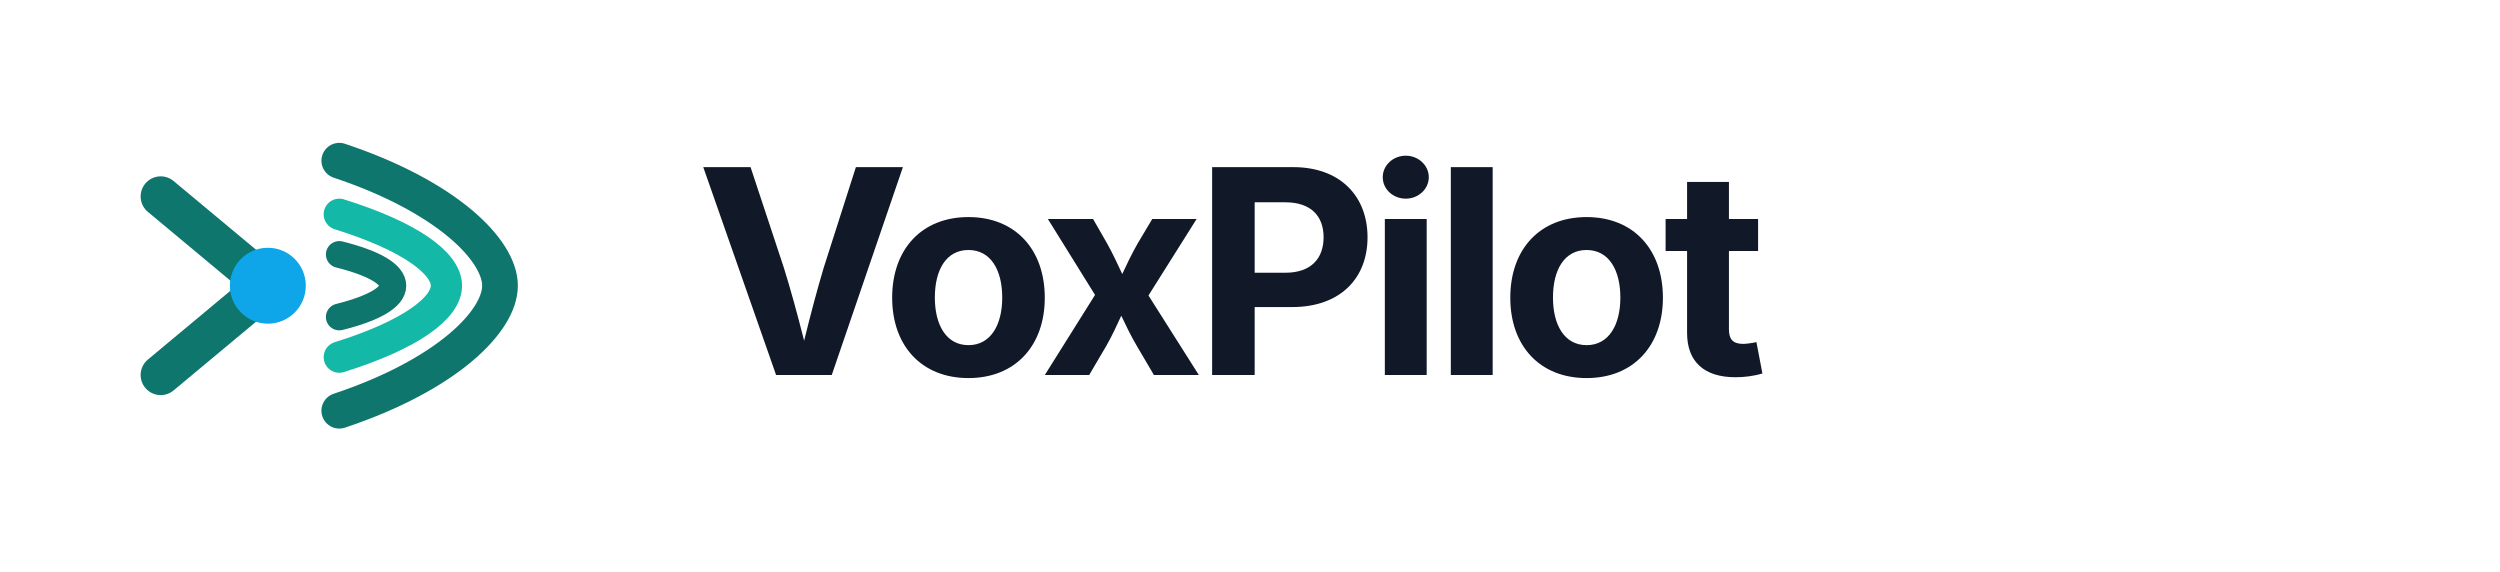
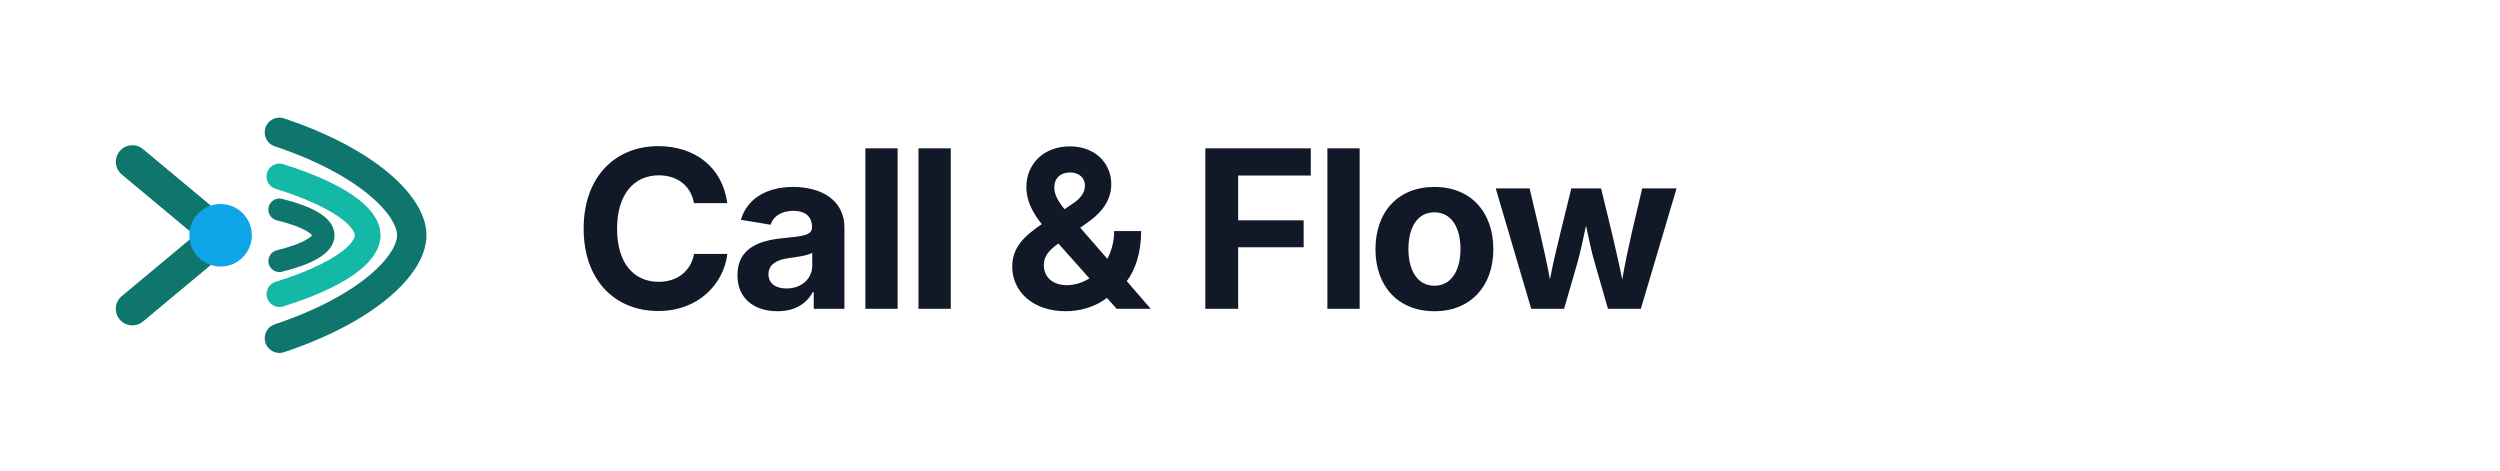
- <svg xmlns="http://www.w3.org/2000/svg" viewBox="0 0 280 64" fill="none" role="img" aria-label="VoxPilot">
-   <g transform="translate(0,0)">
+ <svg xmlns="http://www.w3.org/2000/svg" viewBox="0 0 340 64" fill="none" role="img" aria-label="Call &amp; Flow">
+   <g>
    <path d="M18 22 L30 32 L18 42" stroke="#0F766E" stroke-width="4.5" stroke-linecap="round" stroke-linejoin="round" />
    <circle cx="30" cy="32" r="4.25" fill="#0EA5E9" />
    <path d="M38 18 C50 22 56 28 56 32 C56 36 50 42 38 46" stroke="#0F766E" stroke-width="4" stroke-linecap="round" />
    <path d="M38 24 C46 26.5 50 29.5 50 32 C50 34.5 46 37.5 38 40" stroke="#14B8A6" stroke-width="3.5" stroke-linecap="round" />
    <path d="M38 28.5 C42 29.5 44 30.75 44 32 C44 33.25 42 34.5 38 35.5" stroke="#0F766E" stroke-width="3" stroke-linecap="round" />
  </g>
-   <text x="78" y="42" fill="#111827" font-family="Inter, system-ui, sans-serif" font-size="32" font-weight="650" letter-spacing="-0.04em">VoxPilot</text>
+   <text x="78" y="42" fill="#111827" font-family="Inter, system-ui, sans-serif" font-size="30" font-weight="650" letter-spacing="-0.03em">Call &amp; Flow</text>
</svg>
